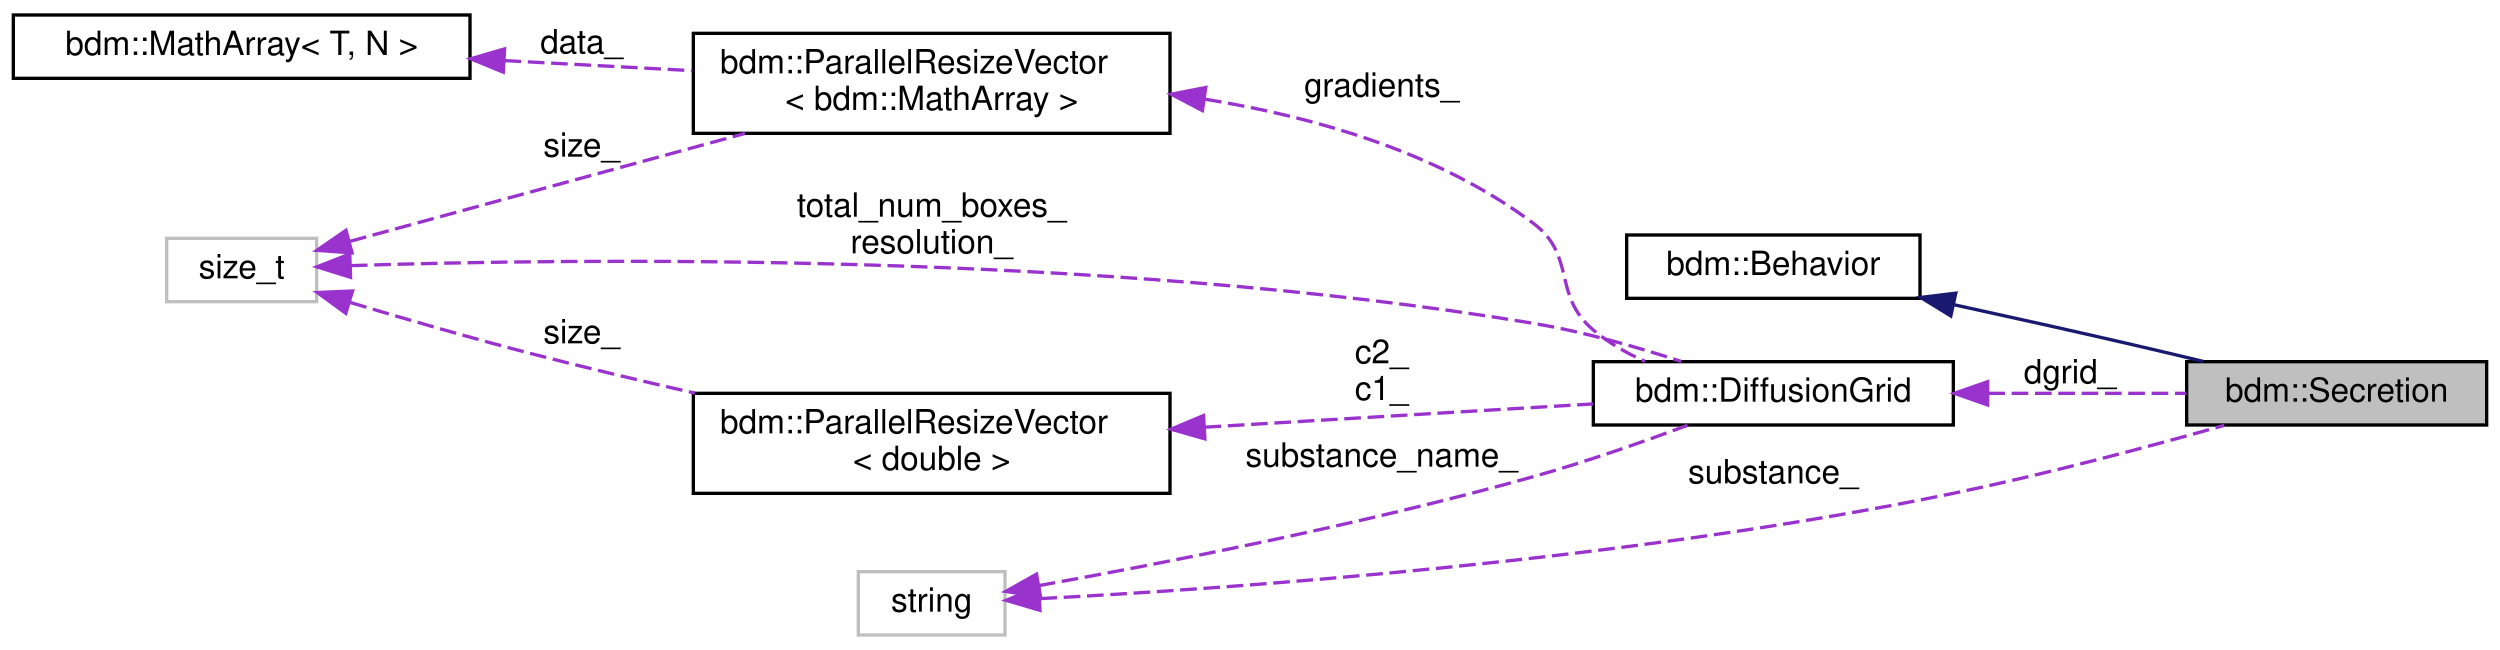
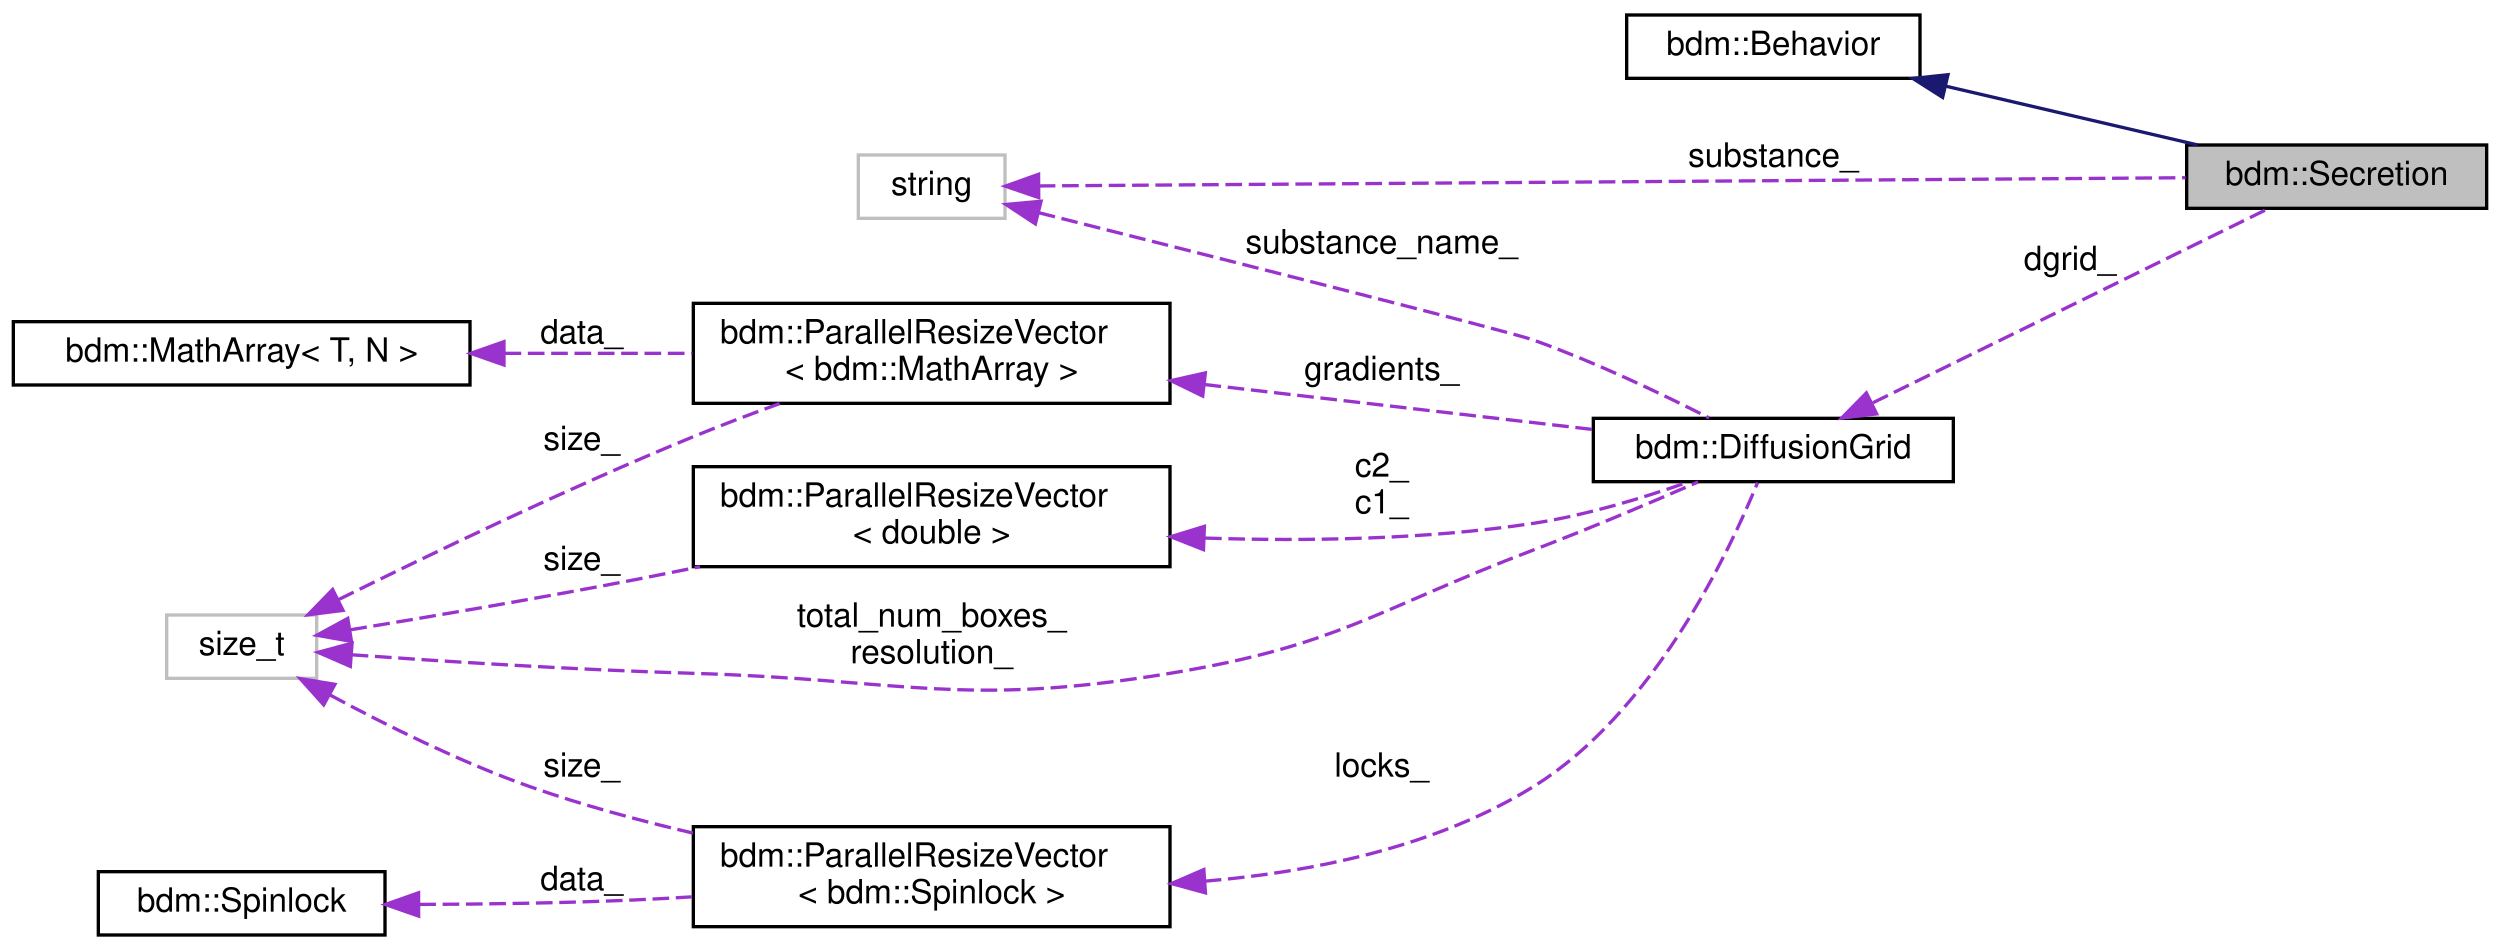
- <svg xmlns="http://www.w3.org/2000/svg" xmlns:xlink="http://www.w3.org/1999/xlink" width="750pt" height="195pt" viewBox="0.00 0.00 750.00 195.00">
-   <g id="graph0" class="graph" transform="scale(1 1) rotate(0) translate(4 191)">
-     <polygon fill="white" stroke="transparent" points="-4,4 -4,-191 746,-191 746,4 -4,4" />
+ <svg xmlns="http://www.w3.org/2000/svg" xmlns:xlink="http://www.w3.org/1999/xlink" width="750pt" height="285pt" viewBox="0.00 0.00 750.00 285.00">
+   <g id="graph0" class="graph" transform="scale(1 1) rotate(0) translate(4 281)">
+     <polygon fill="white" stroke="transparent" points="-4,4 -4,-281 746,-281 746,4 -4,4" />
    <g id="node1" class="node">
      <g id="a_node1">
        <a xlink:title="Secrete substance at Agent position.">
-           <polygon fill="#bfbfbf" stroke="black" points="652,-63.5 652,-82.5 742,-82.5 742,-63.5 652,-63.5" />
-           <text text-anchor="middle" x="697" y="-70.5" font-family="Helvetica,sans-Serif" font-size="10.00">bdm::Secretion</text>
+           <polygon fill="#bfbfbf" stroke="black" points="652,-218.5 652,-237.5 742,-237.5 742,-218.5 652,-218.5" />
+           <text text-anchor="middle" x="697" y="-225.5" font-family="Helvetica,sans-Serif" font-size="10.00">bdm::Secretion</text>
        </a>
      </g>
    </g>
    <g id="node2" class="node">
      <g id="a_node2">
        <a xlink:href="classbdm_1_1Behavior.html" target="_top" xlink:title=" ">
-           <polygon fill="white" stroke="black" points="484,-101.5 484,-120.5 572,-120.5 572,-101.5 484,-101.5" />
-           <text text-anchor="middle" x="528" y="-108.5" font-family="Helvetica,sans-Serif" font-size="10.00">bdm::Behavior</text>
+           <polygon fill="white" stroke="black" points="484,-257.5 484,-276.5 572,-276.5 572,-257.5 484,-257.5" />
+           <text text-anchor="middle" x="528" y="-264.5" font-family="Helvetica,sans-Serif" font-size="10.00">bdm::Behavior</text>
        </a>
      </g>
    </g>
    <g id="edge1" class="edge">
-       <path fill="none" stroke="midnightblue" d="M582.29,-99.56C598.87,-95.94 617.21,-91.87 634,-88 641.45,-86.28 649.38,-84.4 657,-82.57" />
-       <polygon fill="midnightblue" stroke="midnightblue" points="581.24,-96.21 572.21,-101.76 582.73,-103.05 581.24,-96.21" />
+       <path fill="none" stroke="midnightblue" d="M579.59,-255.18C603.83,-249.52 632.47,-242.84 655.28,-237.51" />
+       <polygon fill="midnightblue" stroke="midnightblue" points="578.79,-251.78 569.85,-257.46 580.39,-258.59 578.79,-251.78" />
    </g>
    <g id="node3" class="node">
      <g id="a_node3">
        <a xlink:href="classbdm_1_1DiffusionGrid.html" target="_top" xlink:title=" ">
-           <polygon fill="white" stroke="black" points="474,-63.5 474,-82.5 582,-82.5 582,-63.5 474,-63.5" />
-           <text text-anchor="middle" x="528" y="-70.5" font-family="Helvetica,sans-Serif" font-size="10.00">bdm::DiffusionGrid</text>
+           <polygon fill="white" stroke="black" points="474,-136.5 474,-155.5 582,-155.5 582,-136.5 474,-136.5" />
+           <text text-anchor="middle" x="528" y="-143.5" font-family="Helvetica,sans-Serif" font-size="10.00">bdm::DiffusionGrid</text>
        </a>
      </g>
    </g>
    <g id="edge2" class="edge">
-       <path fill="none" stroke="#9a32cd" stroke-dasharray="5,2" d="M592.48,-73C612.29,-73 633.69,-73 651.87,-73" />
-       <polygon fill="#9a32cd" stroke="#9a32cd" points="592.3,-69.5 582.3,-73 592.3,-76.5 592.3,-69.5" />
-       <text text-anchor="middle" x="617" y="-76" font-family="Helvetica,sans-Serif" font-size="10.00"> dgrid_</text>
+       <path fill="none" stroke="#9a32cd" stroke-dasharray="5,2" d="M557.88,-160.18C591.88,-176.88 647.43,-204.15 676.64,-218.49" />
+       <polygon fill="#9a32cd" stroke="#9a32cd" points="559,-156.83 548.48,-155.57 555.92,-163.12 559,-156.83" />
+       <text text-anchor="middle" x="617" y="-200" font-family="Helvetica,sans-Serif" font-size="10.00"> dgrid_</text>
    </g>
    <g id="node4" class="node">
      <g id="a_node4">
        <a xlink:href="classbdm_1_1ParallelResizeVector.html" target="_top" xlink:title=" ">
-           <polygon fill="white" stroke="black" points="204,-151 204,-181 347,-181 347,-151 204,-151" />
-           <text text-anchor="start" x="212" y="-169" font-family="Helvetica,sans-Serif" font-size="10.00">bdm::ParallelResizeVector</text>
-           <text text-anchor="middle" x="275.5" y="-158" font-family="Helvetica,sans-Serif" font-size="10.00">&lt; bdm::MathArray &gt;</text>
+           <polygon fill="white" stroke="black" points="204,-160 204,-190 347,-190 347,-160 204,-160" />
+           <text text-anchor="start" x="212" y="-178" font-family="Helvetica,sans-Serif" font-size="10.00">bdm::ParallelResizeVector</text>
+           <text text-anchor="middle" x="275.5" y="-167" font-family="Helvetica,sans-Serif" font-size="10.00">&lt; bdm::MathArray &gt;</text>
        </a>
      </g>
    </g>
    <g id="edge3" class="edge">
-       <path fill="none" stroke="#9a32cd" stroke-dasharray="5,2" d="M357.49,-161.24C390.68,-155.89 427.82,-145.16 456,-124 469.05,-114.2 461.53,-102.53 474,-92 478.56,-88.15 483.95,-85.06 489.52,-82.58" />
-       <polygon fill="#9a32cd" stroke="#9a32cd" points="356.72,-157.82 347.33,-162.74 357.73,-164.75 356.72,-157.82" />
-       <text text-anchor="middle" x="410.5" y="-162" font-family="Helvetica,sans-Serif" font-size="10.00"> gradients_</text>
+       <path fill="none" stroke="#9a32cd" stroke-dasharray="5,2" d="M357.35,-165.64C395.54,-161.22 440.05,-156.07 473.9,-152.15" />
+       <polygon fill="#9a32cd" stroke="#9a32cd" points="356.81,-162.18 347.28,-166.81 357.61,-169.13 356.81,-162.18" />
+       <text text-anchor="middle" x="410.5" y="-167" font-family="Helvetica,sans-Serif" font-size="10.00"> gradients_</text>
    </g>
    <g id="node5" class="node">
      <g id="a_node5">
        <a xlink:href="classbdm_1_1MathArray.html" target="_top" xlink:title=" ">
-           <polygon fill="white" stroke="black" points="0,-167.5 0,-186.5 137,-186.5 137,-167.5 0,-167.5" />
-           <text text-anchor="middle" x="68.5" y="-174.5" font-family="Helvetica,sans-Serif" font-size="10.00">bdm::MathArray&lt; T, N &gt;</text>
+           <polygon fill="white" stroke="black" points="0,-165.5 0,-184.5 137,-184.5 137,-165.5 0,-165.5" />
+           <text text-anchor="middle" x="68.5" y="-172.5" font-family="Helvetica,sans-Serif" font-size="10.00">bdm::MathArray&lt; T, N &gt;</text>
        </a>
      </g>
    </g>
    <g id="edge4" class="edge">
-       <path fill="none" stroke="#9a32cd" stroke-dasharray="5,2" d="M147.35,-172.82C165.87,-171.83 185.53,-170.77 203.71,-169.8" />
-       <polygon fill="#9a32cd" stroke="#9a32cd" points="146.99,-169.34 137.19,-173.37 147.37,-176.33 146.99,-169.34" />
-       <text text-anchor="middle" x="170.5" y="-175" font-family="Helvetica,sans-Serif" font-size="10.00"> data_</text>
+       <path fill="none" stroke="#9a32cd" stroke-dasharray="5,2" d="M147.35,-175C165.87,-175 185.53,-175 203.71,-175" />
+       <polygon fill="#9a32cd" stroke="#9a32cd" points="147.19,-171.5 137.19,-175 147.19,-178.5 147.19,-171.5" />
+       <text text-anchor="middle" x="170.5" y="-178" font-family="Helvetica,sans-Serif" font-size="10.00"> data_</text>
    </g>
    <g id="node6" class="node">
      <g id="a_node6">
        <a xlink:title=" ">
-           <polygon fill="white" stroke="#bfbfbf" points="46,-100.5 46,-119.5 91,-119.5 91,-100.5 46,-100.5" />
-           <text text-anchor="middle" x="68.5" y="-107.5" font-family="Helvetica,sans-Serif" font-size="10.00">size_t</text>
+           <polygon fill="white" stroke="#bfbfbf" points="46,-77.5 46,-96.5 91,-96.5 91,-77.5 46,-77.5" />
+           <text text-anchor="middle" x="68.5" y="-84.5" font-family="Helvetica,sans-Serif" font-size="10.00">size_t</text>
+         </a>
+       </g>
+     </g>
+     <g id="edge12" class="edge">
+       <path fill="none" stroke="#9a32cd" stroke-dasharray="5,2" d="M101.5,-84.56C128.74,-82.61 168.91,-80.04 204,-79 267.53,-77.11 284.29,-68.65 347,-79 397.48,-87.33 408.18,-97.81 456,-116 472.76,-122.38 491.43,-130.3 505.41,-136.4" />
+       <polygon fill="#9a32cd" stroke="#9a32cd" points="101.1,-81.08 91.38,-85.3 101.61,-88.06 101.1,-81.08" />
+       <text text-anchor="middle" x="275.5" y="-93" font-family="Helvetica,sans-Serif" font-size="10.00"> total_num_boxes_</text>
+       <text text-anchor="middle" x="275.5" y="-82" font-family="Helvetica,sans-Serif" font-size="10.00">resolution_</text>
+     </g>
+     <g id="edge5" class="edge">
+       <path fill="none" stroke="#9a32cd" stroke-dasharray="5,2" d="M97.61,-101.15C124.58,-114.48 166.61,-134.66 204,-150 212.29,-153.4 221.23,-156.79 229.87,-159.92" />
+       <polygon fill="#9a32cd" stroke="#9a32cd" points="98.91,-97.88 88.39,-96.56 95.79,-104.15 98.91,-97.88" />
+       <text text-anchor="middle" x="170.5" y="-146" font-family="Helvetica,sans-Serif" font-size="10.00"> size_</text>
+     </g>
+     <g id="node8" class="node">
+       <g id="a_node8">
+         <a xlink:href="classbdm_1_1ParallelResizeVector.html" target="_top" xlink:title=" ">
+           <polygon fill="white" stroke="black" points="204,-3 204,-33 347,-33 347,-3 204,-3" />
+           <text text-anchor="start" x="212" y="-21" font-family="Helvetica,sans-Serif" font-size="10.00">bdm::ParallelResizeVector</text>
+           <text text-anchor="middle" x="275.5" y="-10" font-family="Helvetica,sans-Serif" font-size="10.00">&lt; bdm::Spinlock &gt;</text>
        </a>
      </g>
    </g>
    <g id="edge9" class="edge">
-       <path fill="none" stroke="#9a32cd" stroke-dasharray="5,2" d="M101.27,-111.31C167.68,-113.47 325.78,-115.61 456,-94 470.96,-91.52 487.22,-86.86 500.39,-82.56" />
-       <polygon fill="#9a32cd" stroke="#9a32cd" points="101.17,-107.8 91.06,-110.95 100.93,-114.8 101.17,-107.8" />
-       <text text-anchor="middle" x="275.5" y="-126" font-family="Helvetica,sans-Serif" font-size="10.00"> total_num_boxes_</text>
-       <text text-anchor="middle" x="275.5" y="-115" font-family="Helvetica,sans-Serif" font-size="10.00">resolution_</text>
+       <path fill="none" stroke="#9a32cd" stroke-dasharray="5,2" d="M95.1,-72.45C111.74,-63.5 134.14,-52.36 155,-45 170.54,-39.51 187.63,-34.87 203.9,-31.07" />
+       <polygon fill="#9a32cd" stroke="#9a32cd" points="93.11,-69.55 86.03,-77.43 96.48,-75.69 93.11,-69.55" />
+       <text text-anchor="middle" x="170.5" y="-48" font-family="Helvetica,sans-Serif" font-size="10.00"> size_</text>
    </g>
-     <g id="edge5" class="edge">
-       <path fill="none" stroke="#9a32cd" stroke-dasharray="5,2" d="M101.02,-118.61C132.51,-127.21 181.56,-140.61 219.49,-150.97" />
-       <polygon fill="#9a32cd" stroke="#9a32cd" points="101.62,-115.15 91.05,-115.89 99.78,-121.9 101.62,-115.15" />
-       <text text-anchor="middle" x="170.5" y="-144" font-family="Helvetica,sans-Serif" font-size="10.00"> size_</text>
+     <g id="node10" class="node">
+       <g id="a_node10">
+         <a xlink:href="classbdm_1_1ParallelResizeVector.html" target="_top" xlink:title=" ">
+           <polygon fill="white" stroke="black" points="204,-111 204,-141 347,-141 347,-111 204,-111" />
+           <text text-anchor="start" x="212" y="-129" font-family="Helvetica,sans-Serif" font-size="10.00">bdm::ParallelResizeVector</text>
+           <text text-anchor="middle" x="275.5" y="-118" font-family="Helvetica,sans-Serif" font-size="10.00">&lt; double &gt;</text>
+         </a>
+       </g>
    </g>
-     <g id="node8" class="node">
-       <g id="a_node8">
-         <a xlink:href="classbdm_1_1ParallelResizeVector.html" target="_top" xlink:title=" ">
-           <polygon fill="white" stroke="black" points="204,-43 204,-73 347,-73 347,-43 204,-43" />
-           <text text-anchor="start" x="212" y="-61" font-family="Helvetica,sans-Serif" font-size="10.00">bdm::ParallelResizeVector</text>
-           <text text-anchor="middle" x="275.5" y="-50" font-family="Helvetica,sans-Serif" font-size="10.00">&lt; double &gt;</text>
+     <g id="edge11" class="edge">
+       <path fill="none" stroke="#9a32cd" stroke-dasharray="5,2" d="M101.1,-92.06C124.57,-95.91 157.34,-101.47 186,-107 192.48,-108.25 199.22,-109.6 205.95,-110.99" />
+       <polygon fill="#9a32cd" stroke="#9a32cd" points="101.45,-88.57 91.02,-90.42 100.33,-95.48 101.45,-88.57" />
+       <text text-anchor="middle" x="170.5" y="-110" font-family="Helvetica,sans-Serif" font-size="10.00"> size_</text>
+     </g>
+     <g id="node7" class="node">
+       <g id="a_node7">
+         <a xlink:title=" ">
+           <polygon fill="white" stroke="#bfbfbf" points="253.5,-215.5 253.5,-234.5 297.5,-234.5 297.5,-215.5 253.5,-215.5" />
+           <text text-anchor="middle" x="275.5" y="-222.5" font-family="Helvetica,sans-Serif" font-size="10.00">string</text>
+         </a>
+       </g>
+     </g>
+     <g id="edge13" class="edge">
+       <path fill="none" stroke="#9a32cd" stroke-dasharray="5,2" d="M307.62,-225.22C381.25,-225.75 566.36,-227.07 651.68,-227.68" />
+       <polygon fill="#9a32cd" stroke="#9a32cd" points="307.62,-221.72 297.59,-225.15 307.57,-228.72 307.62,-221.72" />
+       <text text-anchor="middle" x="528" y="-231" font-family="Helvetica,sans-Serif" font-size="10.00"> substance_</text>
+     </g>
+     <g id="edge6" class="edge">
+       <path fill="none" stroke="#9a32cd" stroke-dasharray="5,2" d="M307.64,-217.18C357.14,-204.72 448.95,-181.52 456,-179 474.43,-172.42 494.59,-162.8 508.71,-155.64" />
+       <polygon fill="#9a32cd" stroke="#9a32cd" points="306.61,-213.83 297.77,-219.66 308.32,-220.62 306.61,-213.83" />
+       <text text-anchor="middle" x="410.5" y="-205" font-family="Helvetica,sans-Serif" font-size="10.00"> substance_name_</text>
+     </g>
+     <g id="edge7" class="edge">
+       <path fill="none" stroke="#9a32cd" stroke-dasharray="5,2" d="M357.41,-16.64C390.07,-19.4 426.85,-26.98 456,-45 492.1,-67.32 514.83,-115.53 523.28,-136.23" />
+       <polygon fill="#9a32cd" stroke="#9a32cd" points="357.64,-13.14 347.42,-15.93 357.15,-20.13 357.64,-13.14" />
+       <text text-anchor="middle" x="410.5" y="-48" font-family="Helvetica,sans-Serif" font-size="10.00"> locks_</text>
+     </g>
+     <g id="node9" class="node">
+       <g id="a_node9">
+         <a xlink:href="classbdm_1_1Spinlock.html" target="_top" xlink:title=" ">
+           <polygon fill="white" stroke="black" points="25.5,-0.5 25.5,-19.5 111.5,-19.5 111.5,-0.5 25.5,-0.5" />
+           <text text-anchor="middle" x="68.5" y="-7.5" font-family="Helvetica,sans-Serif" font-size="10.00">bdm::Spinlock</text>
        </a>
      </g>
    </g>
    <g id="edge8" class="edge">
-       <path fill="none" stroke="#9a32cd" stroke-dasharray="5,2" d="M101.14,-100.24C117.2,-95.41 137.07,-89.64 155,-85 170.96,-80.87 188.21,-76.76 204.5,-73.05" />
-       <polygon fill="#9a32cd" stroke="#9a32cd" points="99.74,-97.01 91.18,-103.25 101.77,-103.7 99.74,-97.01" />
-       <text text-anchor="middle" x="170.5" y="-88" font-family="Helvetica,sans-Serif" font-size="10.00"> size_</text>
-     </g>
-     <g id="node7" class="node">
-       <g id="a_node7">
-         <a xlink:title=" ">
-           <polygon fill="white" stroke="#bfbfbf" points="253.5,-0.5 253.5,-19.5 297.5,-19.5 297.5,-0.5 253.5,-0.5" />
-           <text text-anchor="middle" x="275.5" y="-7.5" font-family="Helvetica,sans-Serif" font-size="10.00">string</text>
-         </a>
-       </g>
+       <path fill="none" stroke="#9a32cd" stroke-dasharray="5,2" d="M121.78,-9.67C141.87,-9.74 165.01,-10.08 186,-11 191.7,-11.25 197.6,-11.57 203.52,-11.94" />
+       <polygon fill="#9a32cd" stroke="#9a32cd" points="121.59,-6.17 111.58,-9.65 121.57,-13.17 121.59,-6.17" />
+       <text text-anchor="middle" x="170.5" y="-14" font-family="Helvetica,sans-Serif" font-size="10.00"> data_</text>
    </g>
    <g id="edge10" class="edge">
-       <path fill="none" stroke="#9a32cd" stroke-dasharray="5,2" d="M308.12,-11.42C363.92,-14.36 483.3,-22.63 582,-43 609.66,-48.71 640.63,-56.98 663.3,-63.39" />
-       <polygon fill="#9a32cd" stroke="#9a32cd" points="307.99,-7.9 297.83,-10.9 307.64,-14.9 307.99,-7.9" />
-       <text text-anchor="middle" x="528" y="-46" font-family="Helvetica,sans-Serif" font-size="10.00"> substance_</text>
-     </g>
-     <g id="edge6" class="edge">
-       <path fill="none" stroke="#9a32cd" stroke-dasharray="5,2" d="M307.63,-15.32C343.66,-21.77 404.64,-33.59 456,-48 471.6,-52.38 488.75,-58.38 502.28,-63.41" />
-       <polygon fill="#9a32cd" stroke="#9a32cd" points="308.17,-11.86 297.72,-13.57 306.96,-18.76 308.17,-11.86" />
-       <text text-anchor="middle" x="410.5" y="-51" font-family="Helvetica,sans-Serif" font-size="10.00"> substance_name_</text>
-     </g>
-     <g id="edge7" class="edge">
-       <path fill="none" stroke="#9a32cd" stroke-dasharray="5,2" d="M357.35,-62.84C395.54,-65.13 440.05,-67.79 473.9,-69.82" />
-       <polygon fill="#9a32cd" stroke="#9a32cd" points="357.47,-59.34 347.28,-62.24 357.05,-66.33 357.47,-59.34" />
-       <text text-anchor="middle" x="410.5" y="-82" font-family="Helvetica,sans-Serif" font-size="10.00"> c2_</text>
-       <text text-anchor="middle" x="410.5" y="-71" font-family="Helvetica,sans-Serif" font-size="10.00">c1_</text>
+       <path fill="none" stroke="#9a32cd" stroke-dasharray="5,2" d="M357.51,-119.58C388.48,-118.57 424.02,-119.16 456,-124 471.82,-126.4 488.97,-131.63 502.46,-136.39" />
+       <polygon fill="#9a32cd" stroke="#9a32cd" points="357.05,-116.1 347.19,-119.99 357.32,-123.09 357.05,-116.1" />
+       <text text-anchor="middle" x="410.5" y="-138" font-family="Helvetica,sans-Serif" font-size="10.00"> c2_</text>
+       <text text-anchor="middle" x="410.5" y="-127" font-family="Helvetica,sans-Serif" font-size="10.00">c1_</text>
    </g>
  </g>
</svg>
